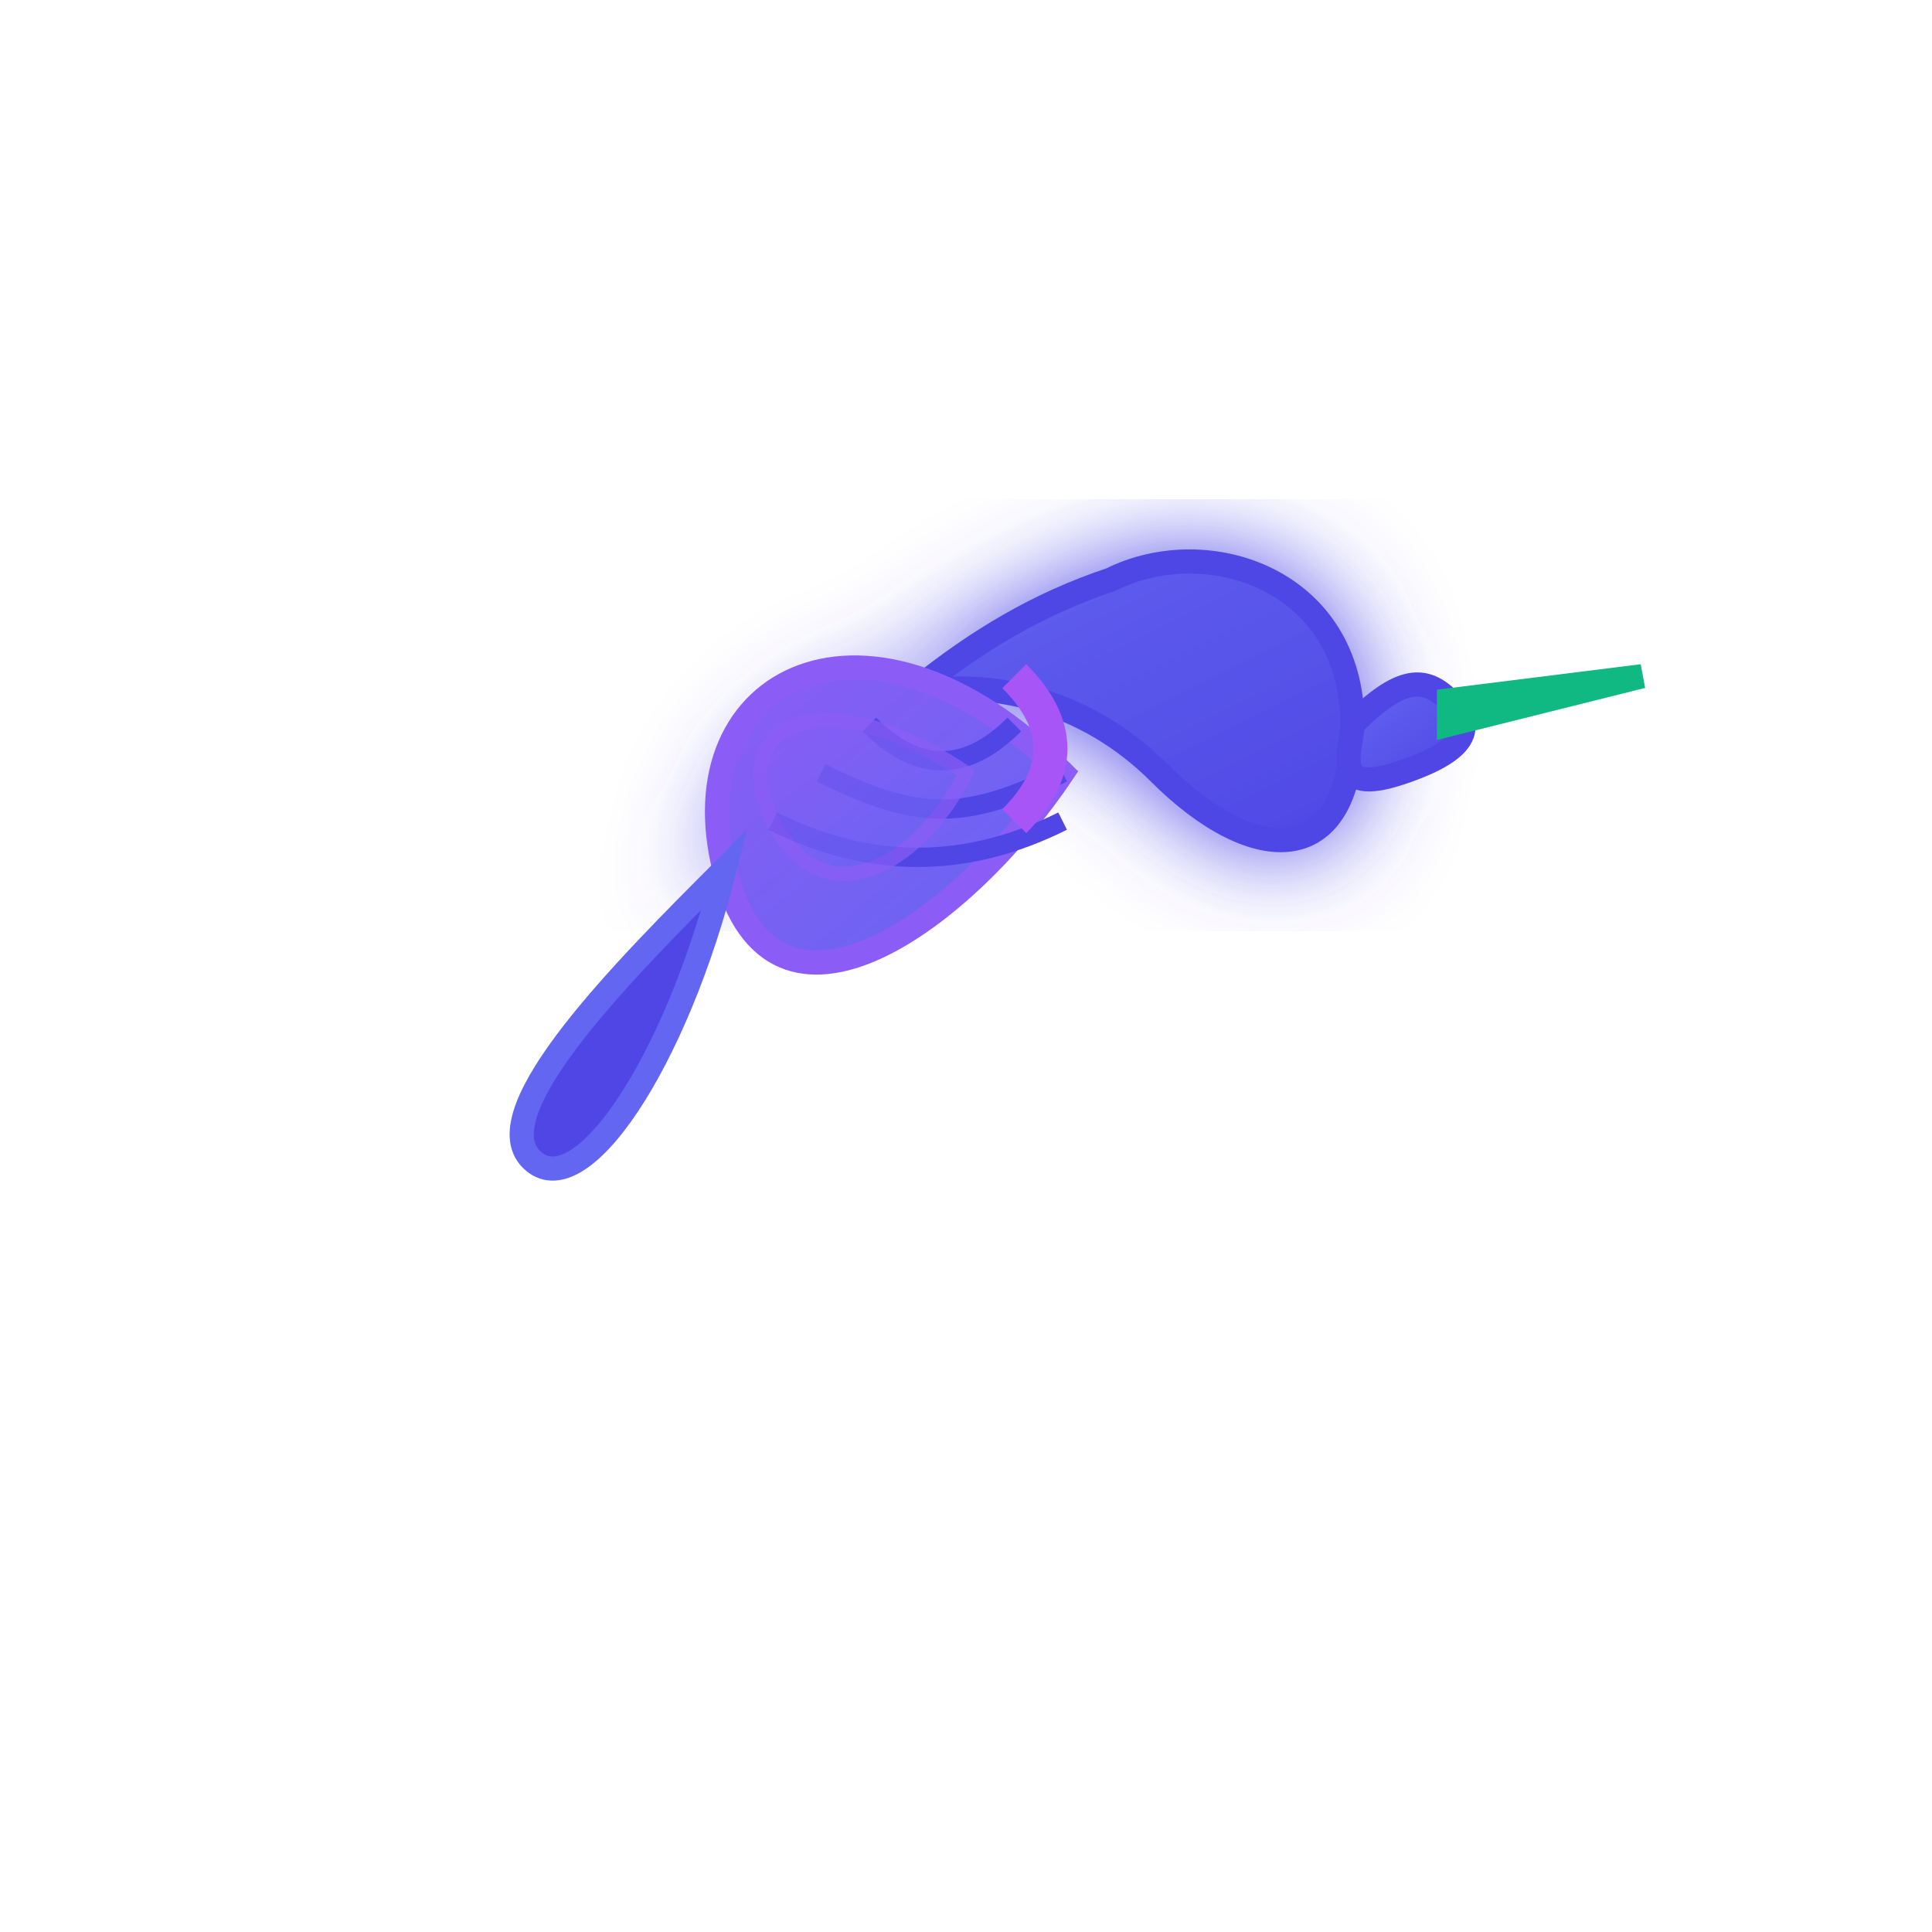
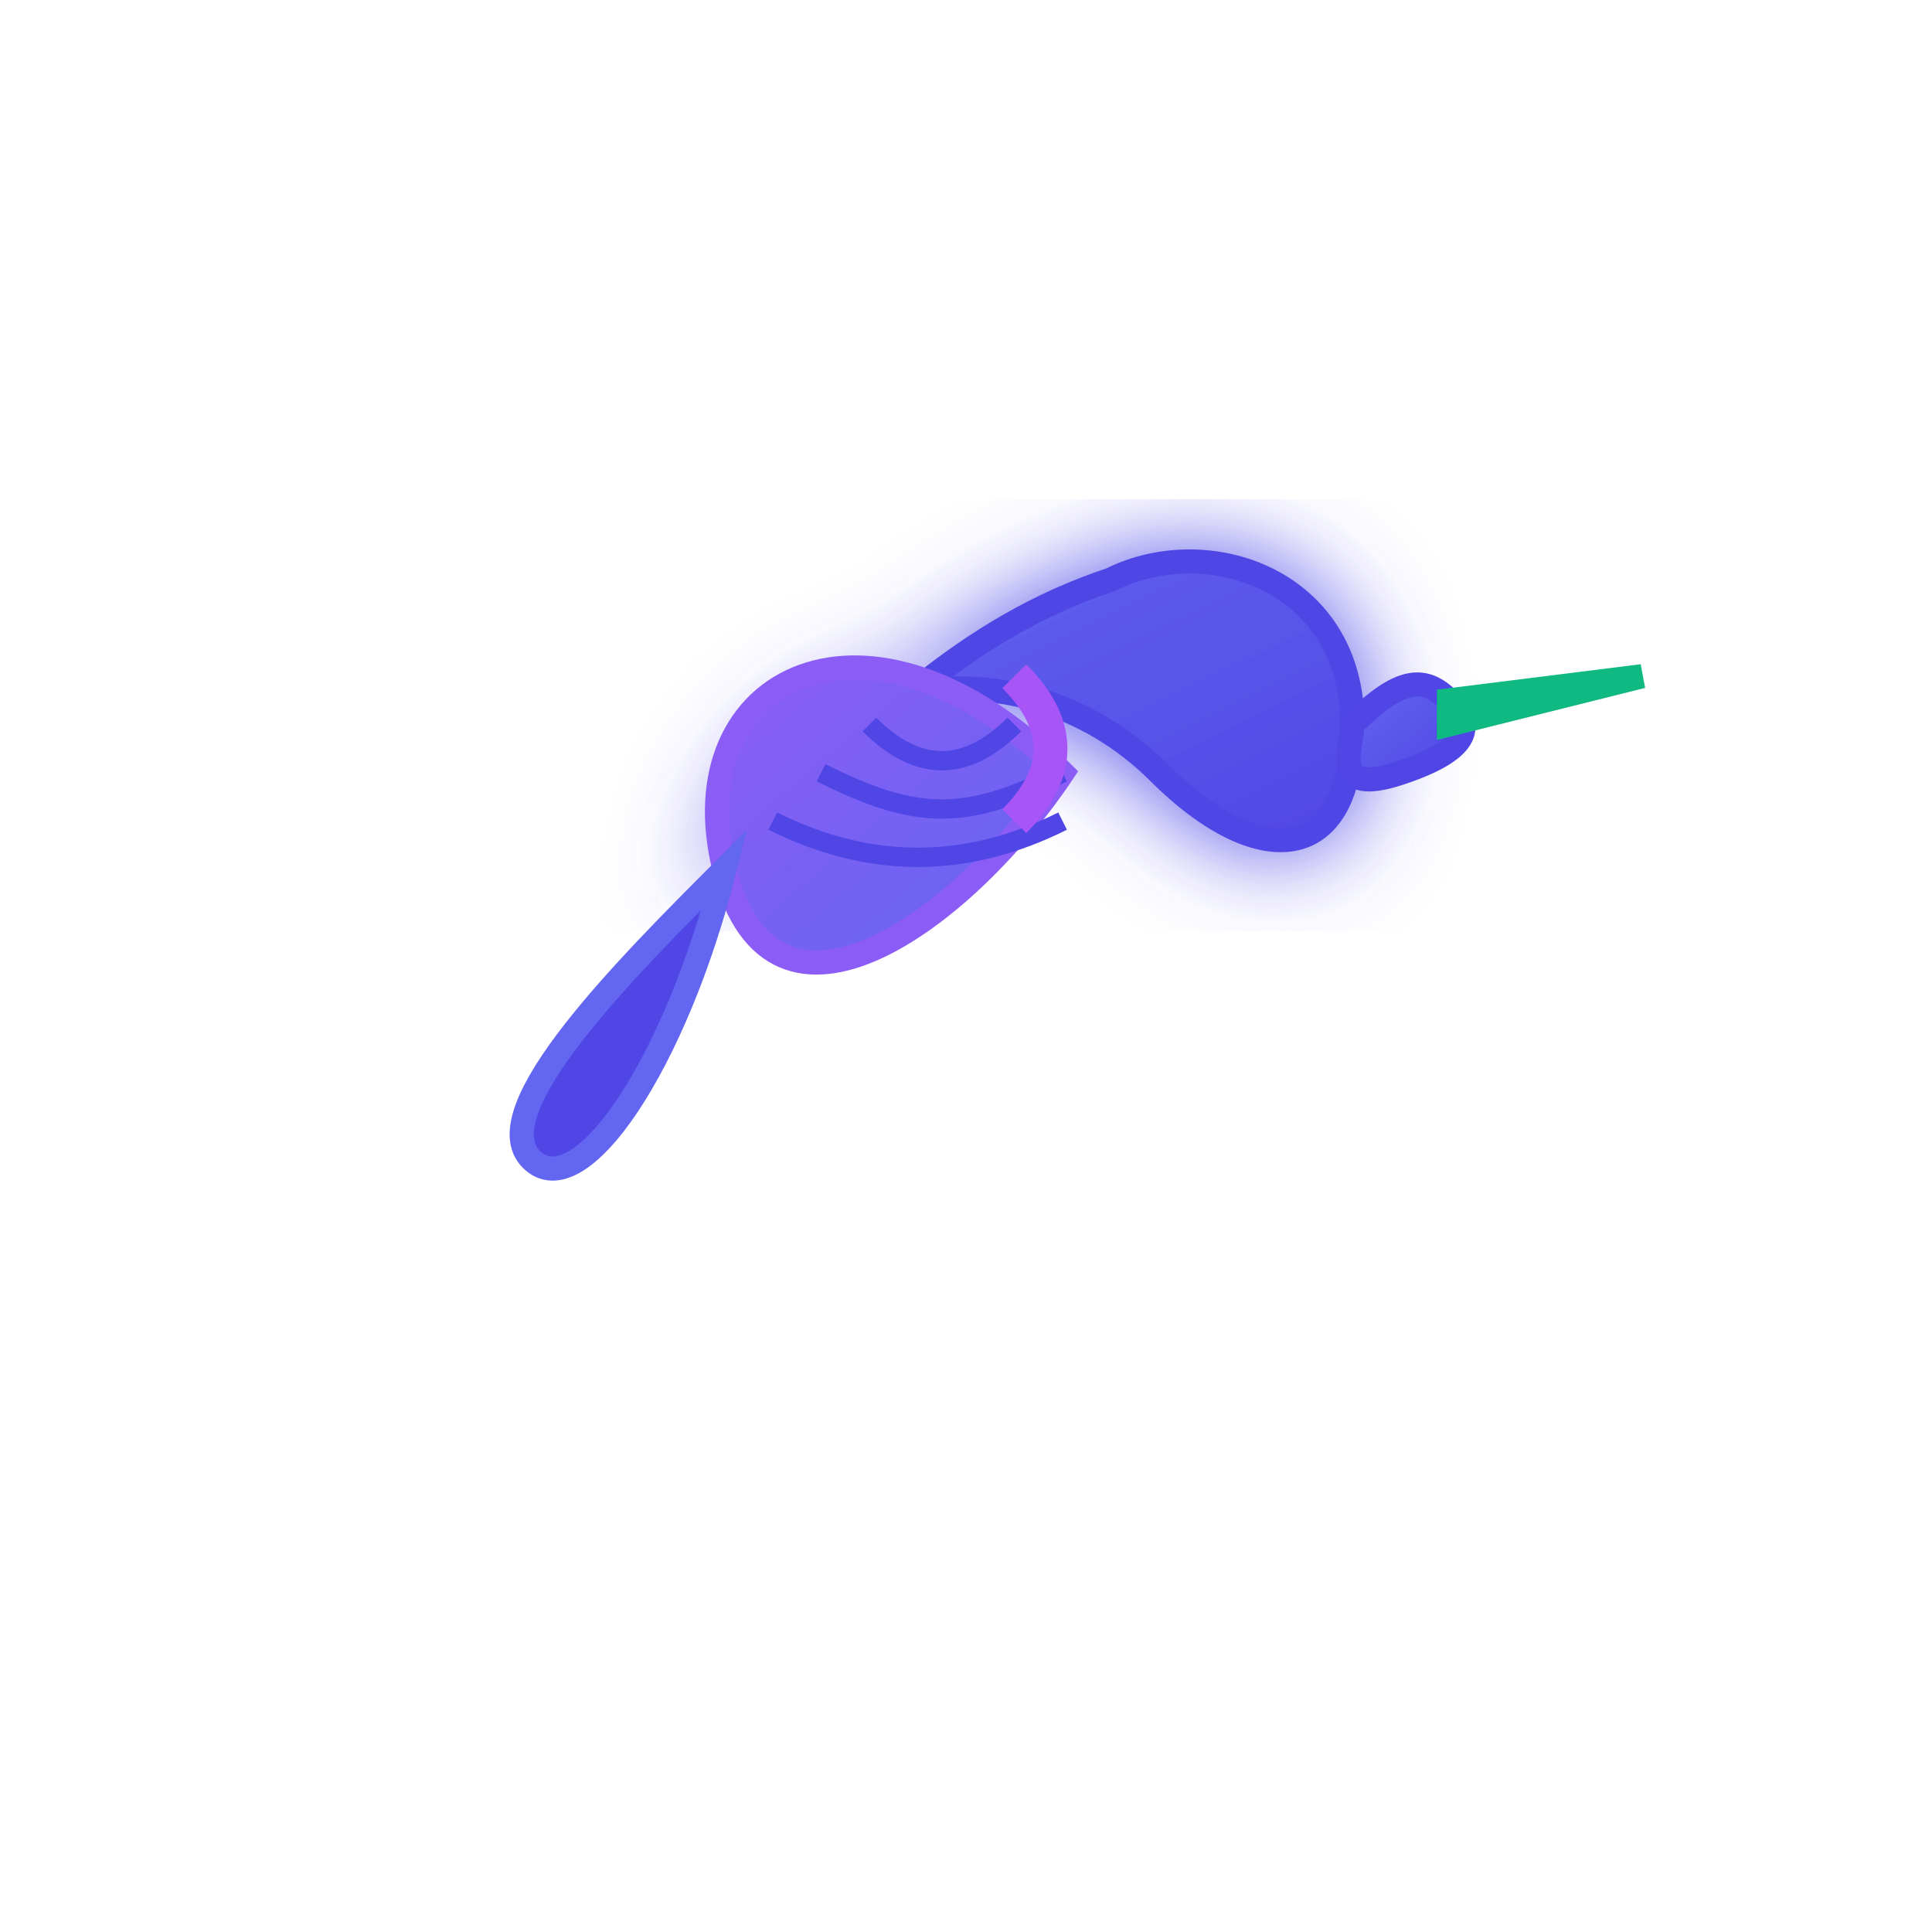
<svg xmlns="http://www.w3.org/2000/svg" width="40px" height="40px" viewBox="0 0 40 40" version="1.1">
+   <style>
+         @keyframes wingFlap {
+             0% { transform: rotate(0deg); }
+             100% { transform: rotate(-25deg); }
+         }
+         
+         @keyframes secondaryWingFlap {
+             0% { transform: rotate(0deg); }
+             100% { transform: rotate(-15deg); }
+         }
+         
+         #wing {
+             animation: wingFlap 0.05s infinite alternate linear;
+             transform-origin: 20px 16px;
+         }
+         
+         .secondaryWing {
+             animation: secondaryWingFlap 0.05s infinite alternate linear;
+             transform-origin: 18px 16px;
+         }
+     </style>
  <defs>
    <linearGradient id="bodyGradient" x1="0%" y1="0%" x2="100%" y2="100%">
      <stop offset="0%" stop-color="#6366F1" />
      <stop offset="100%" stop-color="#4F46E5" />
    </linearGradient>
    <linearGradient id="wingGradient" x1="0%" y1="0%" x2="100%" y2="100%">
      <stop offset="0%" stop-color="#8B5CF6" />
      <stop offset="100%" stop-color="#6366F1" />
    </linearGradient>
    <filter id="glow" x="-20%" y="-20%" width="140%" height="140%">
      <feGaussianBlur stdDeviation="1" result="blur" />
      <feComposite in="SourceGraphic" in2="blur" operator="over" />
    </filter>
  </defs>
  <g id="hummingbird" stroke="none" stroke-width="1" fill="none" fill-rule="evenodd">
    <path d="M15,18 C16,14 21,13 24,16 C26,18 28,18 28,15 C28,12 25,11 23,12 C20,13 18,15 15,18 Z" fill="url(#bodyGradient)" stroke="#4F46E5" stroke-width="0.5" filter="url(#glow)" />
    <path d="M28,15 C29,14 29.5,14 30,14.5 C30.5,15 30.5,15.5 29,16 C27.5,16.5 28,15.5 28,15 Z" fill="url(#bodyGradient)" stroke="#4F46E5" stroke-width="0.5" />
    <path d="M30,14.5 L34,14 L30,15 Z" fill="#10B981" stroke="#10B981" stroke-width="0.5" />
+     <path class="secondaryWing" d="M20,16 C17,14 15,15 16,17 C17,19 19,18 20,16 Z" fill="url(#wingGradient)" stroke="#8B5CF6" stroke-width="0.3" opacity="0.7" />
    <g id="wing" transform-origin="20px 16px">
      <path class="primaryWing" d="M22,16 C18,12 14,14 15,18 C16,22 20,19 22,16 Z" fill="url(#wingGradient)" stroke="#8B5CF6" stroke-width="0.5" />
      <path class="wingDetail" d="M18,15 C19,16 20,16 21,15" fill="none" stroke="#4F46E5" stroke-width="0.4" />
      <path class="wingDetail" d="M17,16 C19,17 20,17 22,16" fill="none" stroke="#4F46E5" stroke-width="0.4" />
      <path class="wingDetail" d="M16,17 C18,18 20,18 22,17" fill="none" stroke="#4F46E5" stroke-width="0.4" />
    </g>
-     <path class="secondaryWing" d="M20,16 C17,14 15,15 16,17 C17,19 19,18 20,16 Z" fill="url(#wingGradient)" stroke="#8B5CF6" stroke-width="0.3" opacity="0.7" />
    <path d="M15,18 C13,20 10,23 11,24 C12,25 14,22 15,18 Z" fill="#4F46E5" stroke="#6366F1" stroke-width="0.5" />
    <path d="M21,14 C22,15 22,16 21,17" fill="none" stroke="#A855F7" stroke-width="0.7" />
  </g>
</svg>
